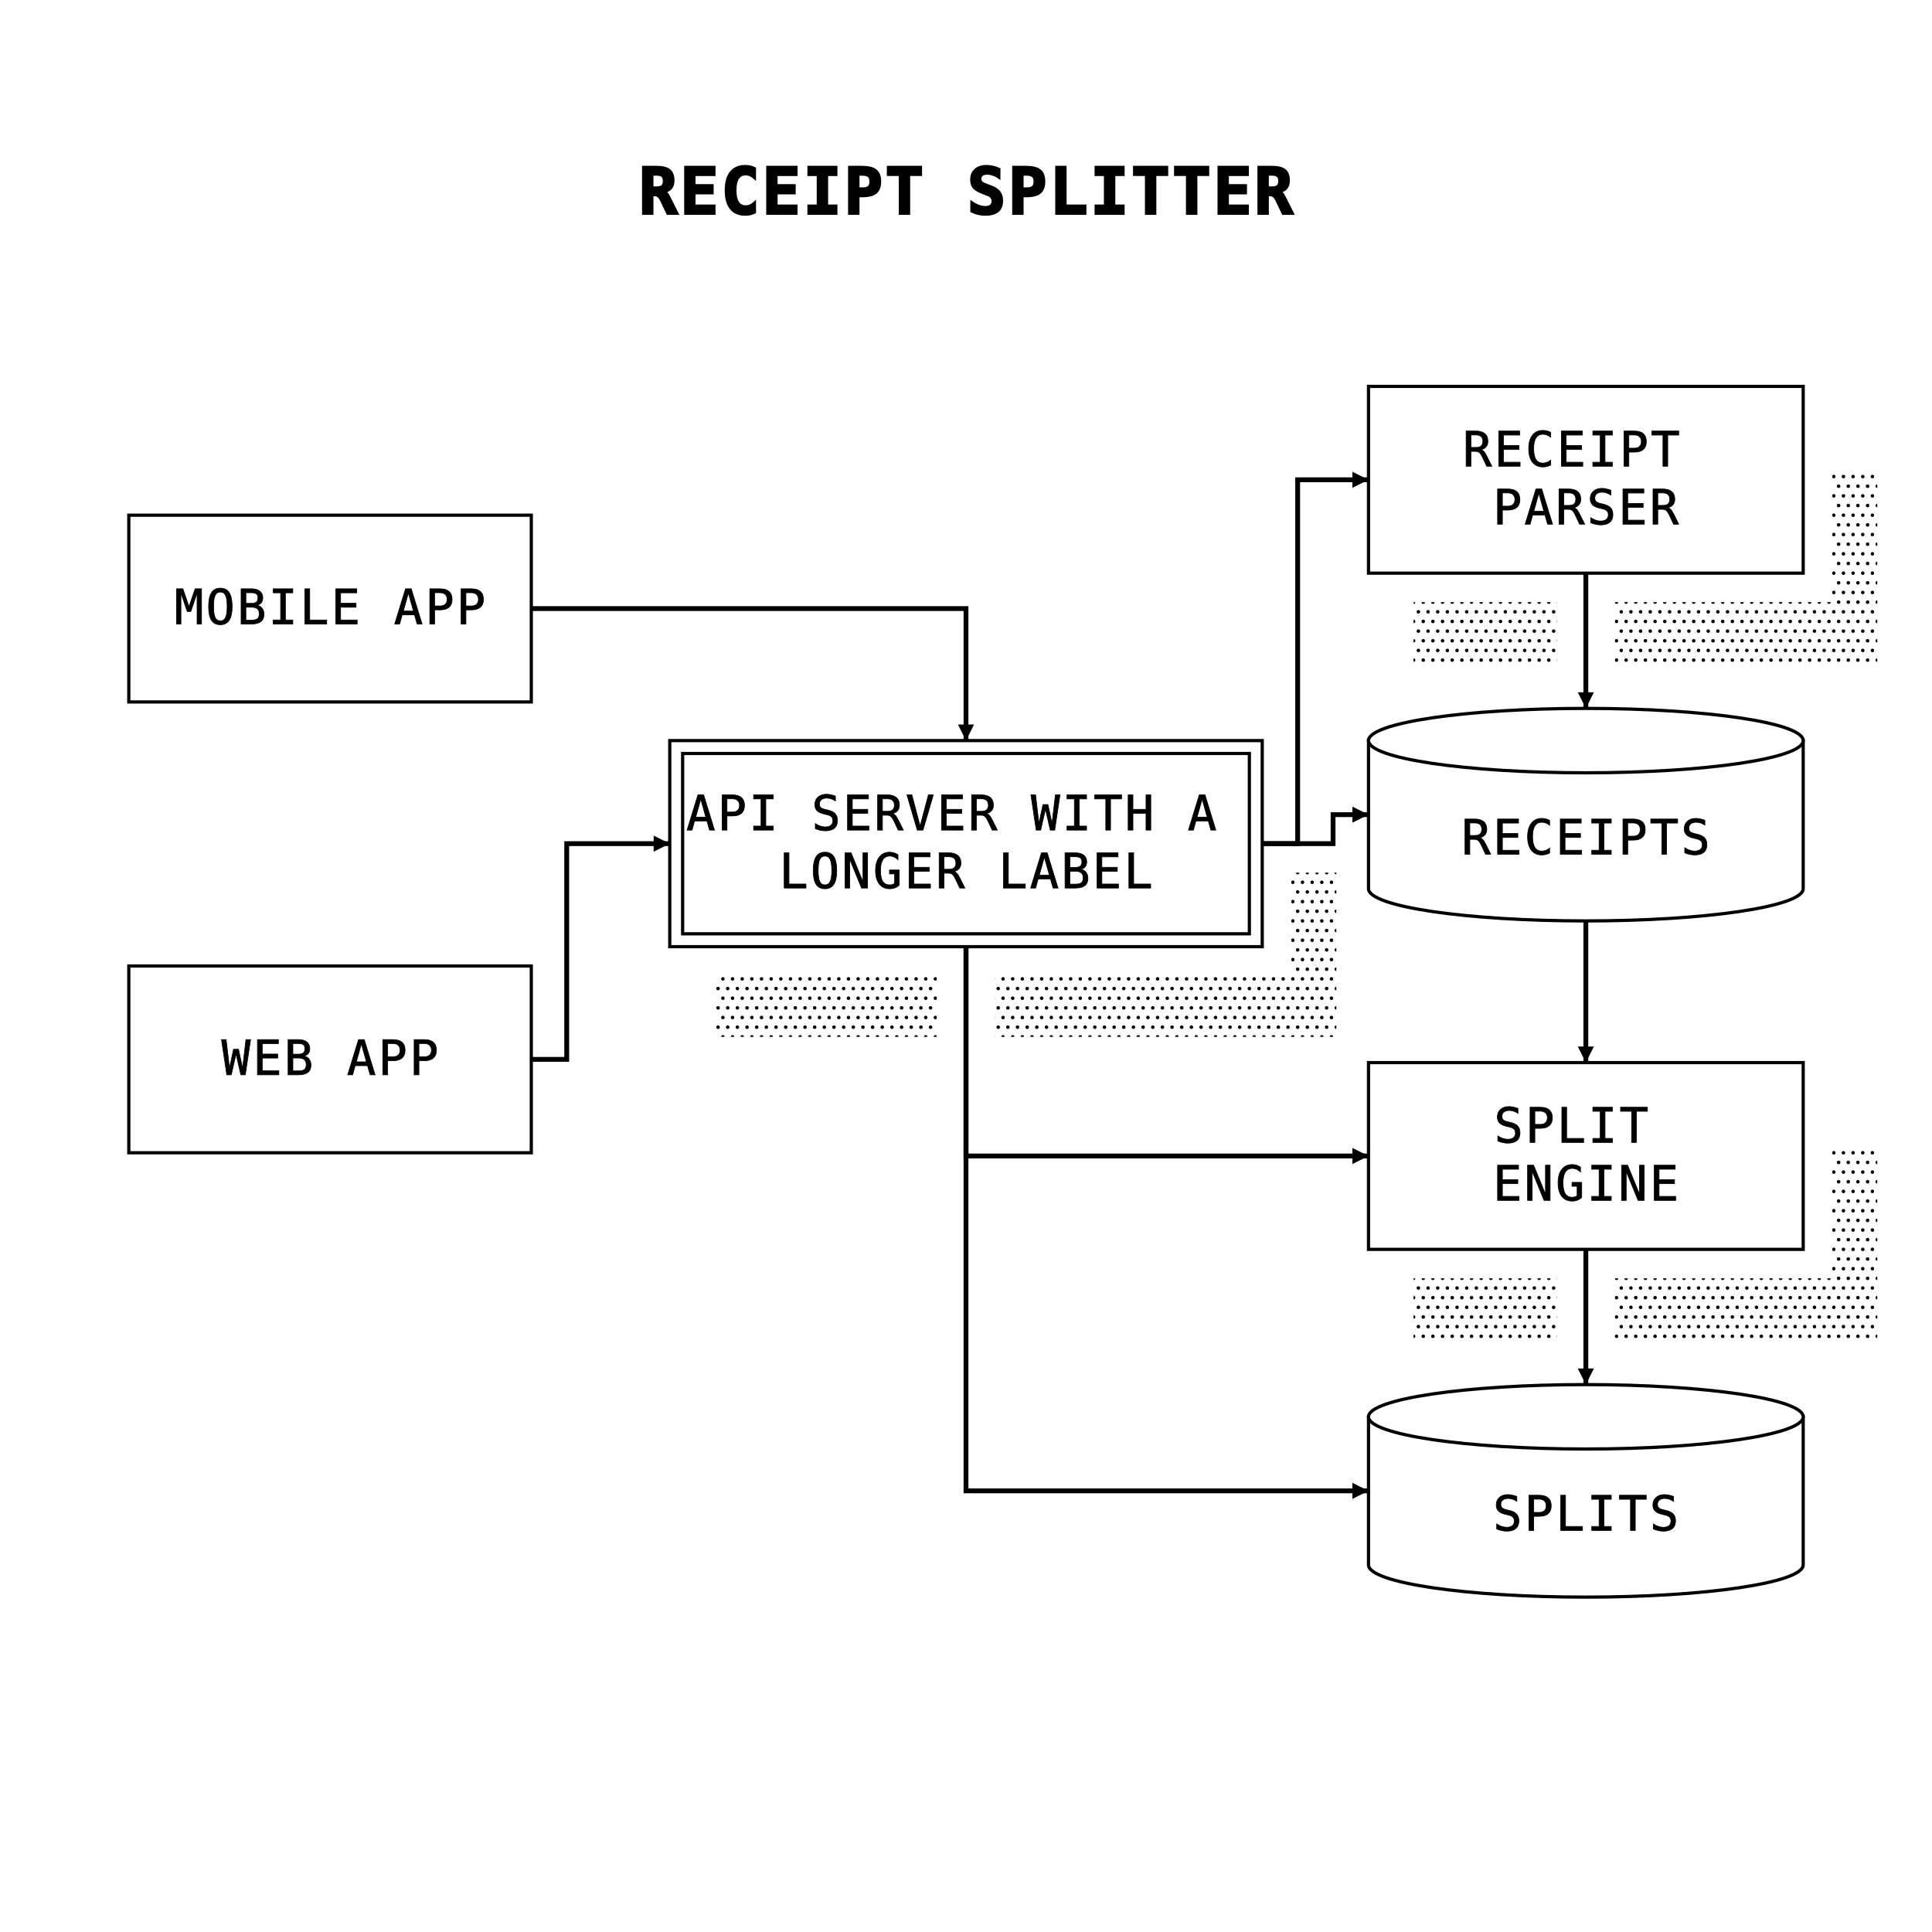
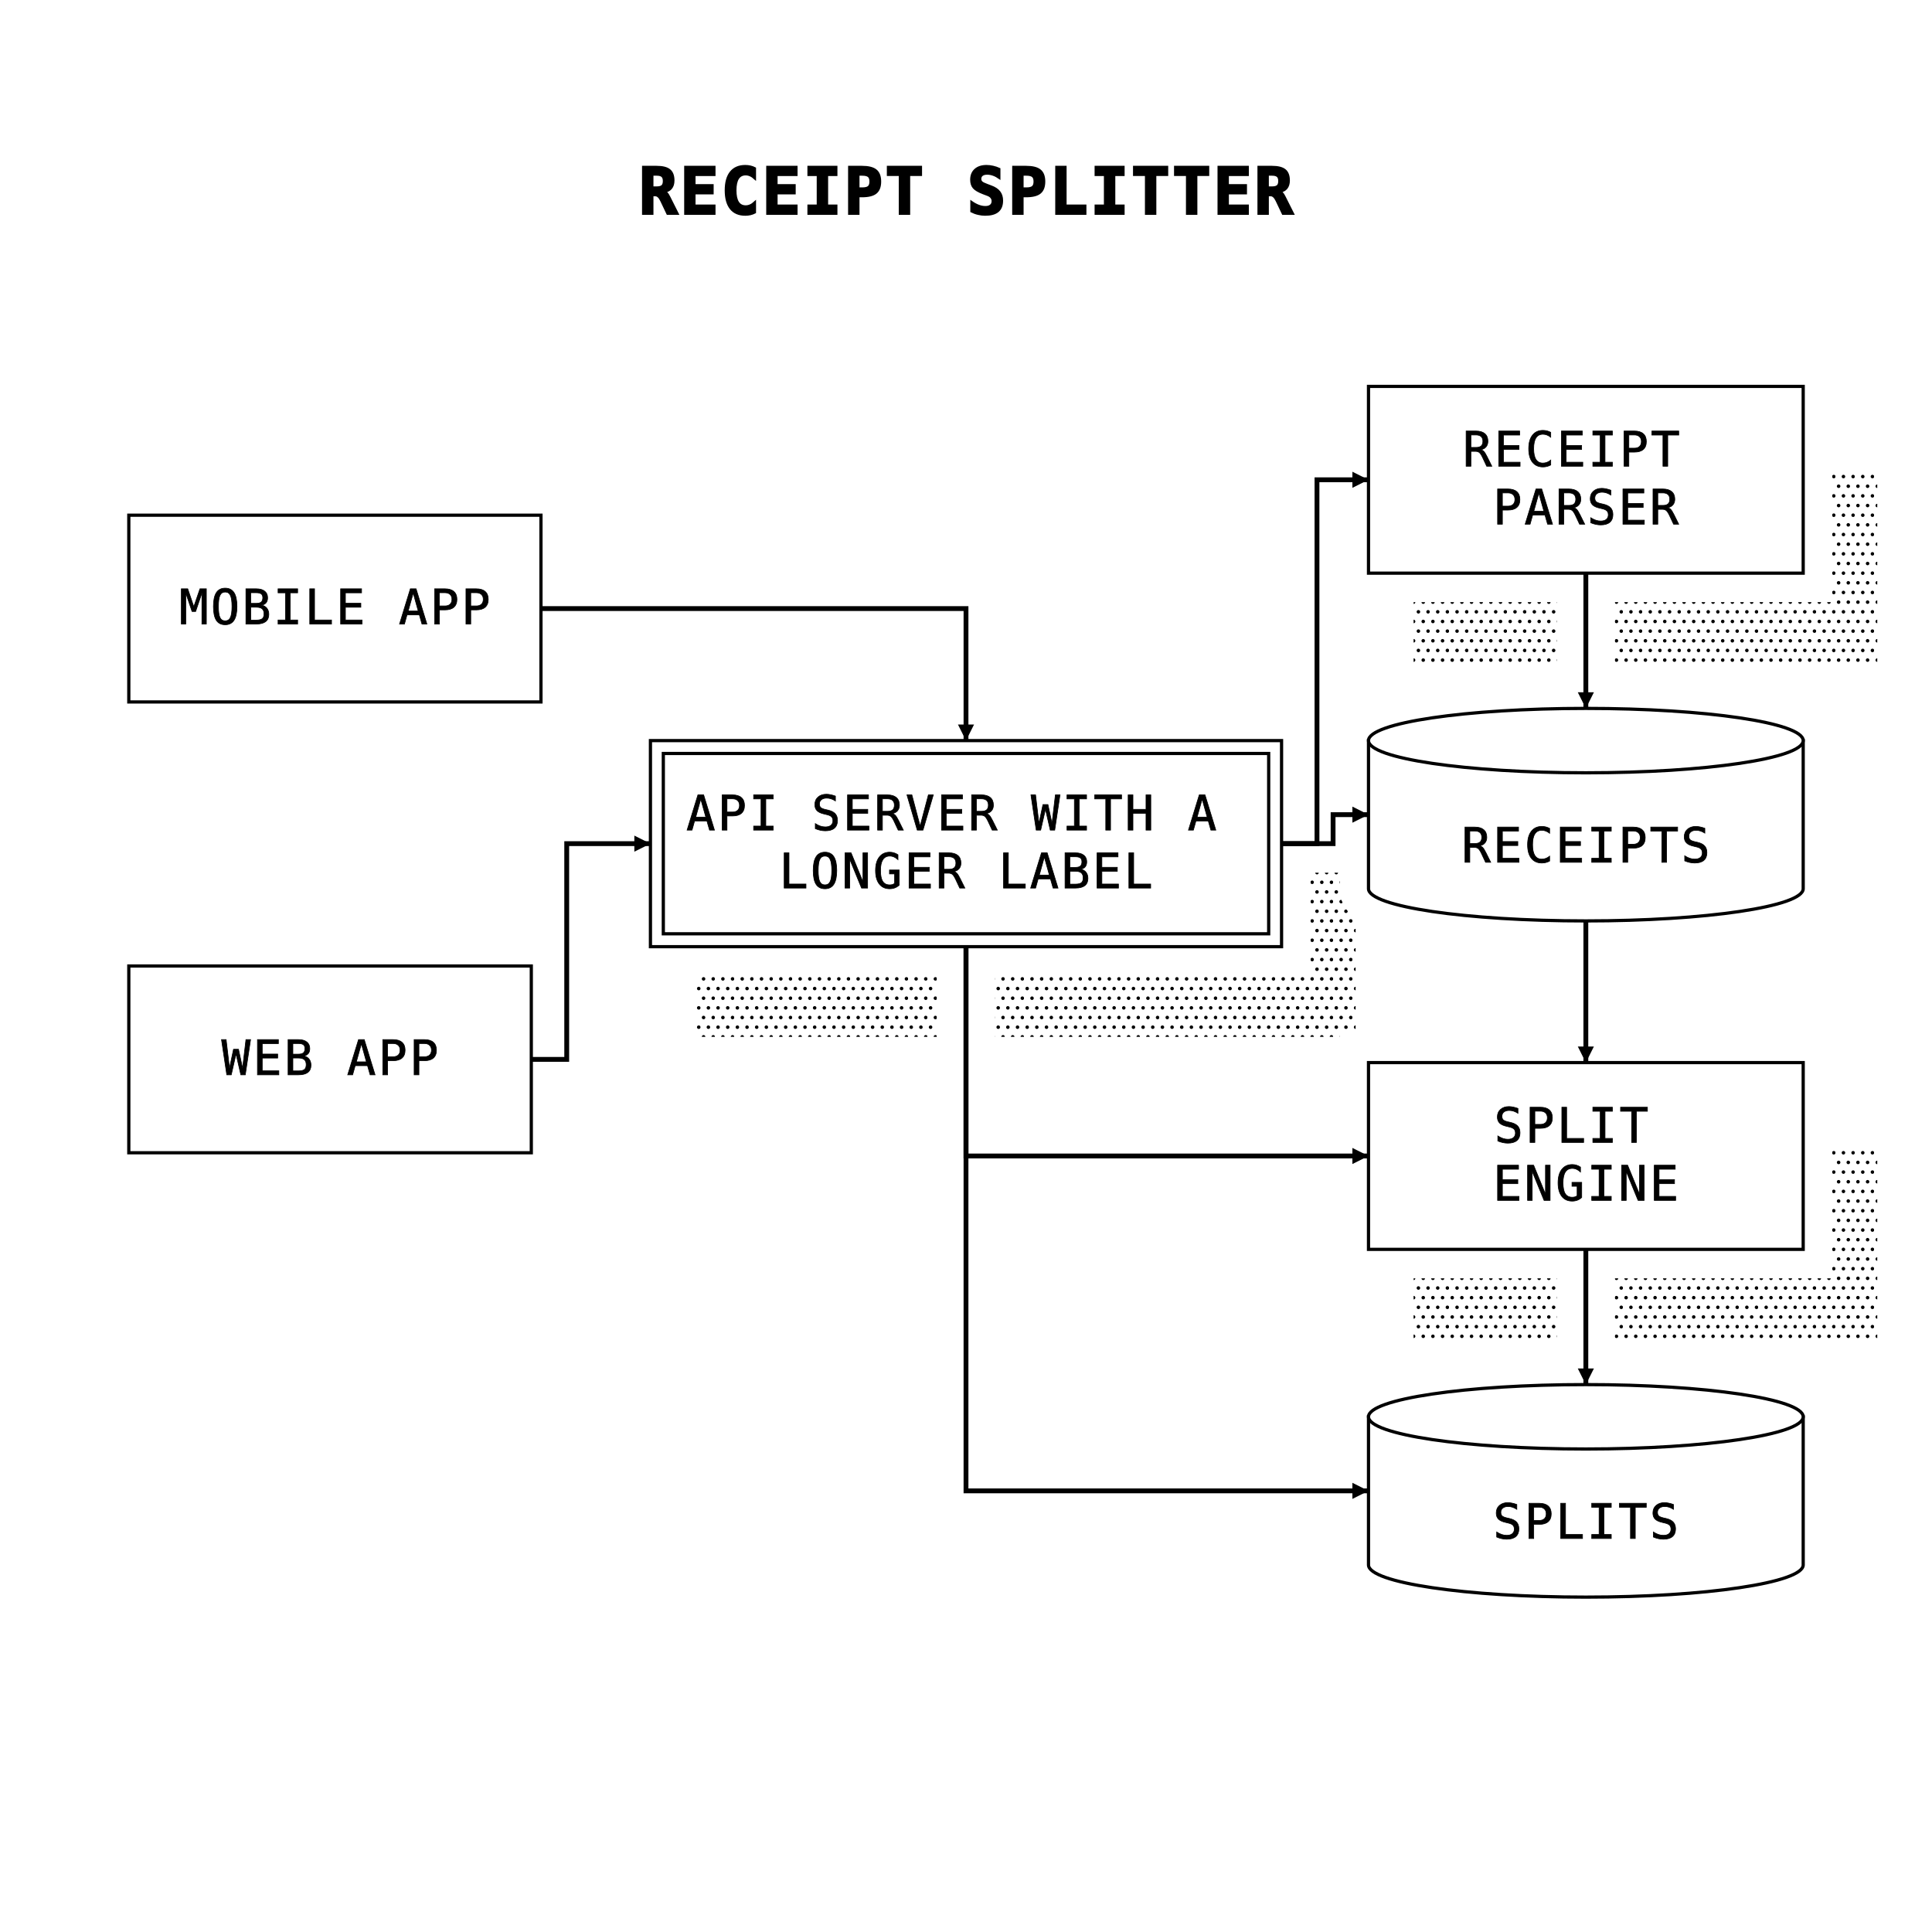
<svg xmlns="http://www.w3.org/2000/svg" role="img" aria-label="Editable system diagram" viewBox="0 0 600 600" preserveAspectRatio="xMidYMid meet" width="600" height="600">
  <defs>
    <marker id="arrowhead" markerWidth="7" markerHeight="7" refX="6" refY="3.5" orient="auto" markerUnits="userSpaceOnUse">
      <path d="M1 1 L6 3.5 L1 6 Z" fill="#000" />
    </marker>
    <marker id="open-arrowhead" markerWidth="8" markerHeight="8" refX="7" refY="4" orient="auto" markerUnits="userSpaceOnUse">
      <path d="M1 1 L7 4 L1 7" fill="none" stroke="#000" stroke-width="1" />
    </marker>
    <marker id="arrowhead-knockout" markerWidth="29" markerHeight="29" viewBox="-10 -10 29 29" refX="6" refY="3.5" orient="auto" markerUnits="userSpaceOnUse">
      <path d="M1 1 L6 3.5 L1 6 Z" fill="#fff" stroke="#fff" stroke-width="12" stroke-linejoin="round" />
    </marker>
    <marker id="open-arrowhead-knockout" markerWidth="30" markerHeight="30" viewBox="-10 -10 30 30" refX="7" refY="4" orient="auto" markerUnits="userSpaceOnUse">
      <path d="M1 1 L7 4 L1 7" fill="none" stroke="#fff" stroke-width="15" stroke-linejoin="round" stroke-linecap="round" />
    </marker>
    <pattern id="halftone" patternUnits="userSpaceOnUse" width="6" height="6">
      <circle cx="1" cy="1" r="0.55" fill="#000" />
      <circle cx="4" cy="1" r="0.55" fill="#000" />
      <circle cx="2.5" cy="4" r="0.55" fill="#000" />
      <circle cx="5.5" cy="4" r="0.55" fill="#000" />
    </pattern>
  </defs>
  <defs id="shape-masks">
    <mask id="backing-mask-5" maskUnits="userSpaceOnUse" maskContentUnits="userSpaceOnUse" x="416" y="211" width="153" height="84">
      <path d="M 425 230 A 67.5 10 0 0 1 560 230 L 560 276 A 67.5 10 0 0 1 425 276 Z" fill="#fff" stroke="#fff" stroke-width="18" stroke-linejoin="round" />
    </mask>
    <mask id="backing-mask-6" maskUnits="userSpaceOnUse" maskContentUnits="userSpaceOnUse" x="416" y="421" width="153" height="84">
      <path d="M 425 440 A 67.5 10 0 0 1 560 440 L 560 486 A 67.5 10 0 0 1 425 486 Z" fill="#fff" stroke="#fff" stroke-width="18" stroke-linejoin="round" />
    </mask>
  </defs>
  <rect x="0" y="0" width="600" height="600" fill="#fff" />
  <g id="shadows-layer">
-     <rect class="node-shadow" x="222" y="257" width="193" height="65" fill="url(#halftone)" />
+     <rect class="node-shadow" x="216" y="257" width="205" height="65" fill="url(#halftone)" />
    <rect class="node-shadow" x="439" y="147" width="144" height="59" fill="url(#halftone)" />
    <rect class="node-shadow" x="439" y="357" width="144" height="59" fill="url(#halftone)" />
  </g>
  <g id="backings-layer">
-     <rect class="node-backing" x="31" y="151" width="143" height="76" fill="#fff" />
+     <rect class="node-backing" x="31" y="151" width="146" height="76" fill="#fff" />
    <rect class="node-backing" x="31" y="291" width="143" height="76" fill="#fff" />
-     <rect class="node-backing" x="199" y="221" width="202" height="82" fill="#fff" />
+     <rect class="node-backing" x="193" y="221" width="214" height="82" fill="#fff" />
    <rect class="node-backing" x="416" y="111" width="153" height="76" fill="#fff" />
    <rect class="node-backing" x="416" y="321" width="153" height="76" fill="#fff" />
    <rect class="node-backing" x="416" y="211" width="153" height="84" fill="#fff" mask="url(#backing-mask-5)" />
    <rect class="node-backing" x="416" y="421" width="153" height="84" fill="#fff" mask="url(#backing-mask-6)" />
    <rect class="node-backing" x="121" y="31" width="358" height="58" fill="#fff" />
  </g>
  <g id="edge-knockouts-layer">
-     <path class="edge-knockout" d="M 165 189 L 300 189 L 300 230" stroke="#fff" stroke-width="18" fill="none" marker-end="url(#arrowhead-knockout)" />
-     <path class="edge-knockout" d="M 165 329 L 176 329 L 176 262 L 208 262" stroke="#fff" stroke-width="18" fill="none" marker-end="url(#arrowhead-knockout)" />
-     <path class="edge-knockout" d="M 392 262 L 403 262 L 403 149 L 425 149" stroke="#fff" stroke-width="18" fill="none" marker-end="url(#arrowhead-knockout)" />
+     <path class="edge-knockout" d="M 168 189 L 300 189 L 300 230" stroke="#fff" stroke-width="18" fill="none" marker-end="url(#arrowhead-knockout)" />
+     <path class="edge-knockout" d="M 165 329 L 176 329 L 176 262 L 202 262" stroke="#fff" stroke-width="18" fill="none" marker-end="url(#arrowhead-knockout)" />
+     <path class="edge-knockout" d="M 398 262 L 409 262 L 409 149 L 425 149" stroke="#fff" stroke-width="18" fill="none" marker-end="url(#arrowhead-knockout)" />
    <path class="edge-knockout" d="M 492.5 178 L 492.5 220" stroke="#fff" stroke-width="18" fill="none" marker-end="url(#arrowhead-knockout)" />
-     <path class="edge-knockout" d="M 392 262 L 414 262 L 414 253 L 425 253" stroke="#fff" stroke-width="18" fill="none" marker-end="url(#arrowhead-knockout)" />
+     <path class="edge-knockout" d="M 398 262 L 414 262 L 414 253 L 425 253" stroke="#fff" stroke-width="18" fill="none" marker-end="url(#arrowhead-knockout)" />
    <path class="edge-knockout" d="M 300 294 L 300 359 L 425 359" stroke="#fff" stroke-width="18" fill="none" marker-end="url(#arrowhead-knockout)" />
    <path class="edge-knockout" d="M 492.5 286 L 492.5 330" stroke="#fff" stroke-width="18" fill="none" marker-end="url(#arrowhead-knockout)" />
    <path class="edge-knockout" d="M 492.5 388 L 492.5 430" stroke="#fff" stroke-width="18" fill="none" marker-end="url(#arrowhead-knockout)" />
    <path class="edge-knockout" d="M 300 294 L 300 463 L 425 463" stroke="#fff" stroke-width="18" fill="none" marker-end="url(#arrowhead-knockout)" />
  </g>
  <g id="edges-layer">
    <g class="edge">
-       <path class="edge-line" d="M 165 189 L 300 189 L 300 230" stroke="#000" stroke-width="1.5" fill="none" marker-end="url(#arrowhead)" />
+       <path class="edge-line" d="M 168 189 L 300 189 L 300 230" stroke="#000" stroke-width="1.5" fill="none" marker-end="url(#arrowhead)" />
    </g>
    <g class="edge">
-       <path class="edge-line" d="M 165 329 L 176 329 L 176 262 L 208 262" stroke="#000" stroke-width="1.5" fill="none" marker-end="url(#arrowhead)" />
+       <path class="edge-line" d="M 165 329 L 176 329 L 176 262 L 202 262" stroke="#000" stroke-width="1.5" fill="none" marker-end="url(#arrowhead)" />
    </g>
    <g class="edge">
-       <path class="edge-line" d="M 392 262 L 403 262 L 403 149 L 425 149" stroke="#000" stroke-width="1.5" fill="none" marker-end="url(#arrowhead)" />
+       <path class="edge-line" d="M 398 262 L 409 262 L 409 149 L 425 149" stroke="#000" stroke-width="1.5" fill="none" marker-end="url(#arrowhead)" />
    </g>
    <g class="edge">
      <path class="edge-line" d="M 492.5 178 L 492.5 220" stroke="#000" stroke-width="1.5" fill="none" marker-end="url(#arrowhead)" />
    </g>
    <g class="edge">
-       <path class="edge-line" d="M 392 262 L 414 262 L 414 253 L 425 253" stroke="#000" stroke-width="1.5" fill="none" marker-end="url(#arrowhead)" />
+       <path class="edge-line" d="M 398 262 L 414 262 L 414 253 L 425 253" stroke="#000" stroke-width="1.5" fill="none" marker-end="url(#arrowhead)" />
    </g>
    <g class="edge">
      <path class="edge-line" d="M 300 294 L 300 359 L 425 359" stroke="#000" stroke-width="1.5" fill="none" marker-end="url(#arrowhead)" />
    </g>
    <g class="edge">
      <path class="edge-line" d="M 492.5 286 L 492.5 330" stroke="#000" stroke-width="1.5" fill="none" marker-end="url(#arrowhead)" />
    </g>
    <g class="edge">
      <path class="edge-line" d="M 492.5 388 L 492.5 430" stroke="#000" stroke-width="1.5" fill="none" marker-end="url(#arrowhead)" />
    </g>
    <g class="edge">
      <path class="edge-line" d="M 300 294 L 300 463 L 425 463" stroke="#000" stroke-width="1.5" fill="none" marker-end="url(#arrowhead)" />
    </g>
  </g>
  <g id="nodes-layer">
    <g class="node shape-box">
-       <rect class="node-shape" x="40" y="160" width="125" height="58" fill="#fff" stroke="#000" stroke-width="1" />
-       <rect class="node-inner-border" x="44" y="164" width="117" height="50" fill="none" stroke="#fff" stroke-width="1" />
-       <text class="node-label" x="102.5" y="193.8" text-anchor="middle" font-size="15" fill="#000" stroke="#000" stroke-width="0.2" paint-order="stroke fill" font-family="Berkeley Mono, Menlo, monospace" font-weight="500" letter-spacing="0.7">
-         <tspan x="102.5" dy="0">MOBILE APP</tspan>
+       <rect class="node-shape" x="40" y="160" width="128" height="58" fill="#fff" stroke="#000" stroke-width="1" />
+       <rect class="node-inner-border" x="44" y="164" width="120" height="50" fill="none" stroke="#fff" stroke-width="1" />
+       <text class="node-label" x="104" y="193.8" text-anchor="middle" font-size="15" fill="#000" stroke="#000" stroke-width="0.2" paint-order="stroke fill" font-family="Berkeley Mono, Menlo, monospace" font-weight="500" letter-spacing="0.7">
+         <tspan x="104" dy="0">MOBILE APP</tspan>
      </text>
    </g>
    <g class="node shape-box">
      <rect class="node-shape" x="40" y="300" width="125" height="58" fill="#fff" stroke="#000" stroke-width="1" />
      <rect class="node-inner-border" x="44" y="304" width="117" height="50" fill="none" stroke="#fff" stroke-width="1" />
      <text class="node-label" x="102.5" y="333.8" text-anchor="middle" font-size="15" fill="#000" stroke="#000" stroke-width="0.2" paint-order="stroke fill" font-family="Berkeley Mono, Menlo, monospace" font-weight="500" letter-spacing="0.7">
        <tspan x="102.5" dy="0">WEB APP</tspan>
      </text>
    </g>
    <g class="node shape-double">
-       <rect class="node-shape" x="208" y="230" width="184" height="64" fill="#fff" stroke="#000" stroke-width="1" />
-       <rect class="node-inner-border" x="212" y="234" width="176" height="56" fill="none" stroke="#000" stroke-width="1" />
+       <rect class="node-shape" x="202" y="230" width="196" height="64" fill="#fff" stroke="#000" stroke-width="1" />
+       <rect class="node-inner-border" x="206" y="234" width="188" height="56" fill="none" stroke="#000" stroke-width="1" />
      <text class="node-label" x="300" y="257.8" text-anchor="middle" font-size="15" fill="#000" stroke="#000" stroke-width="0.2" paint-order="stroke fill" font-family="Berkeley Mono, Menlo, monospace" font-weight="500" letter-spacing="0.7">
        <tspan x="300" dy="0">API SERVER WITH A</tspan>
        <tspan x="300" dy="18">LONGER LABEL</tspan>
      </text>
    </g>
    <g class="node shape-box">
      <rect class="node-shape" x="425" y="120" width="135" height="58" fill="#fff" stroke="#000" stroke-width="1" />
      <rect class="node-inner-border" x="429" y="124" width="127" height="50" fill="none" stroke="#fff" stroke-width="1" />
      <text class="node-label" x="492.5" y="144.8" text-anchor="middle" font-size="15" fill="#000" stroke="#000" stroke-width="0.2" paint-order="stroke fill" font-family="Berkeley Mono, Menlo, monospace" font-weight="500" letter-spacing="0.7">
        <tspan x="492.5" dy="0">RECEIPT</tspan>
        <tspan x="492.5" dy="18">PARSER</tspan>
      </text>
    </g>
    <g class="node shape-box">
      <rect class="node-shape" x="425" y="330" width="135" height="58" fill="#fff" stroke="#000" stroke-width="1" />
      <rect class="node-inner-border" x="429" y="334" width="127" height="50" fill="none" stroke="#fff" stroke-width="1" />
      <text class="node-label" x="492.5" y="354.8" text-anchor="middle" font-size="15" fill="#000" stroke="#000" stroke-width="0.2" paint-order="stroke fill" font-family="Berkeley Mono, Menlo, monospace" font-weight="500" letter-spacing="0.7">
        <tspan x="492.5" dy="0">SPLIT</tspan>
        <tspan x="492.5" dy="18">ENGINE</tspan>
      </text>
    </g>
    <g class="node shape-database">
      <path class="node-shape" d="M 425 230 L 425 276 A 67.5 10 0 0 0 560 276 L 560 230 Z" fill="#fff" stroke="#000" stroke-width="1" />
      <ellipse class="node-database-top" cx="492.5" cy="230" rx="67.5" ry="10" fill="#fff" stroke="#000" stroke-width="1" />
-       <text class="node-label" x="492.5" y="265.3" text-anchor="middle" font-size="15" fill="#000" stroke="#000" stroke-width="0.2" paint-order="stroke fill" font-family="Berkeley Mono, Menlo, monospace" font-weight="500" letter-spacing="0.7">
+       <text class="node-label" x="492.5" y="267.8" text-anchor="middle" font-size="15" fill="#000" stroke="#000" stroke-width="0.2" paint-order="stroke fill" font-family="Berkeley Mono, Menlo, monospace" font-weight="500" letter-spacing="0.7">
        <tspan x="492.5" dy="0">RECEIPTS</tspan>
      </text>
    </g>
    <g class="node shape-database">
      <path class="node-shape" d="M 425 440 L 425 486 A 67.5 10 0 0 0 560 486 L 560 440 Z" fill="#fff" stroke="#000" stroke-width="1" />
      <ellipse class="node-database-top" cx="492.5" cy="440" rx="67.5" ry="10" fill="#fff" stroke="#000" stroke-width="1" />
-       <text class="node-label" x="492.5" y="475.3" text-anchor="middle" font-size="15" fill="#000" stroke="#000" stroke-width="0.2" paint-order="stroke fill" font-family="Berkeley Mono, Menlo, monospace" font-weight="500" letter-spacing="0.7">
+       <text class="node-label" x="492.5" y="477.8" text-anchor="middle" font-size="15" fill="#000" stroke="#000" stroke-width="0.2" paint-order="stroke fill" font-family="Berkeley Mono, Menlo, monospace" font-weight="500" letter-spacing="0.7">
        <tspan x="492.5" dy="0">SPLITS</tspan>
      </text>
    </g>
    <g class="node shape-text">
      <rect class="node-shape" x="130" y="40" width="340" height="40" fill="transparent" stroke="none" stroke-width="1" />
      <text class="node-label" x="300" y="66.4" text-anchor="middle" font-size="20" fill="#000" stroke="#000" stroke-width="0.65" paint-order="stroke fill" font-family="Berkeley Mono, Menlo, monospace" font-weight="700" letter-spacing="0.7">
        <tspan x="300" dy="0">RECEIPT SPLITTER</tspan>
      </text>
    </g>
  </g>
</svg>
